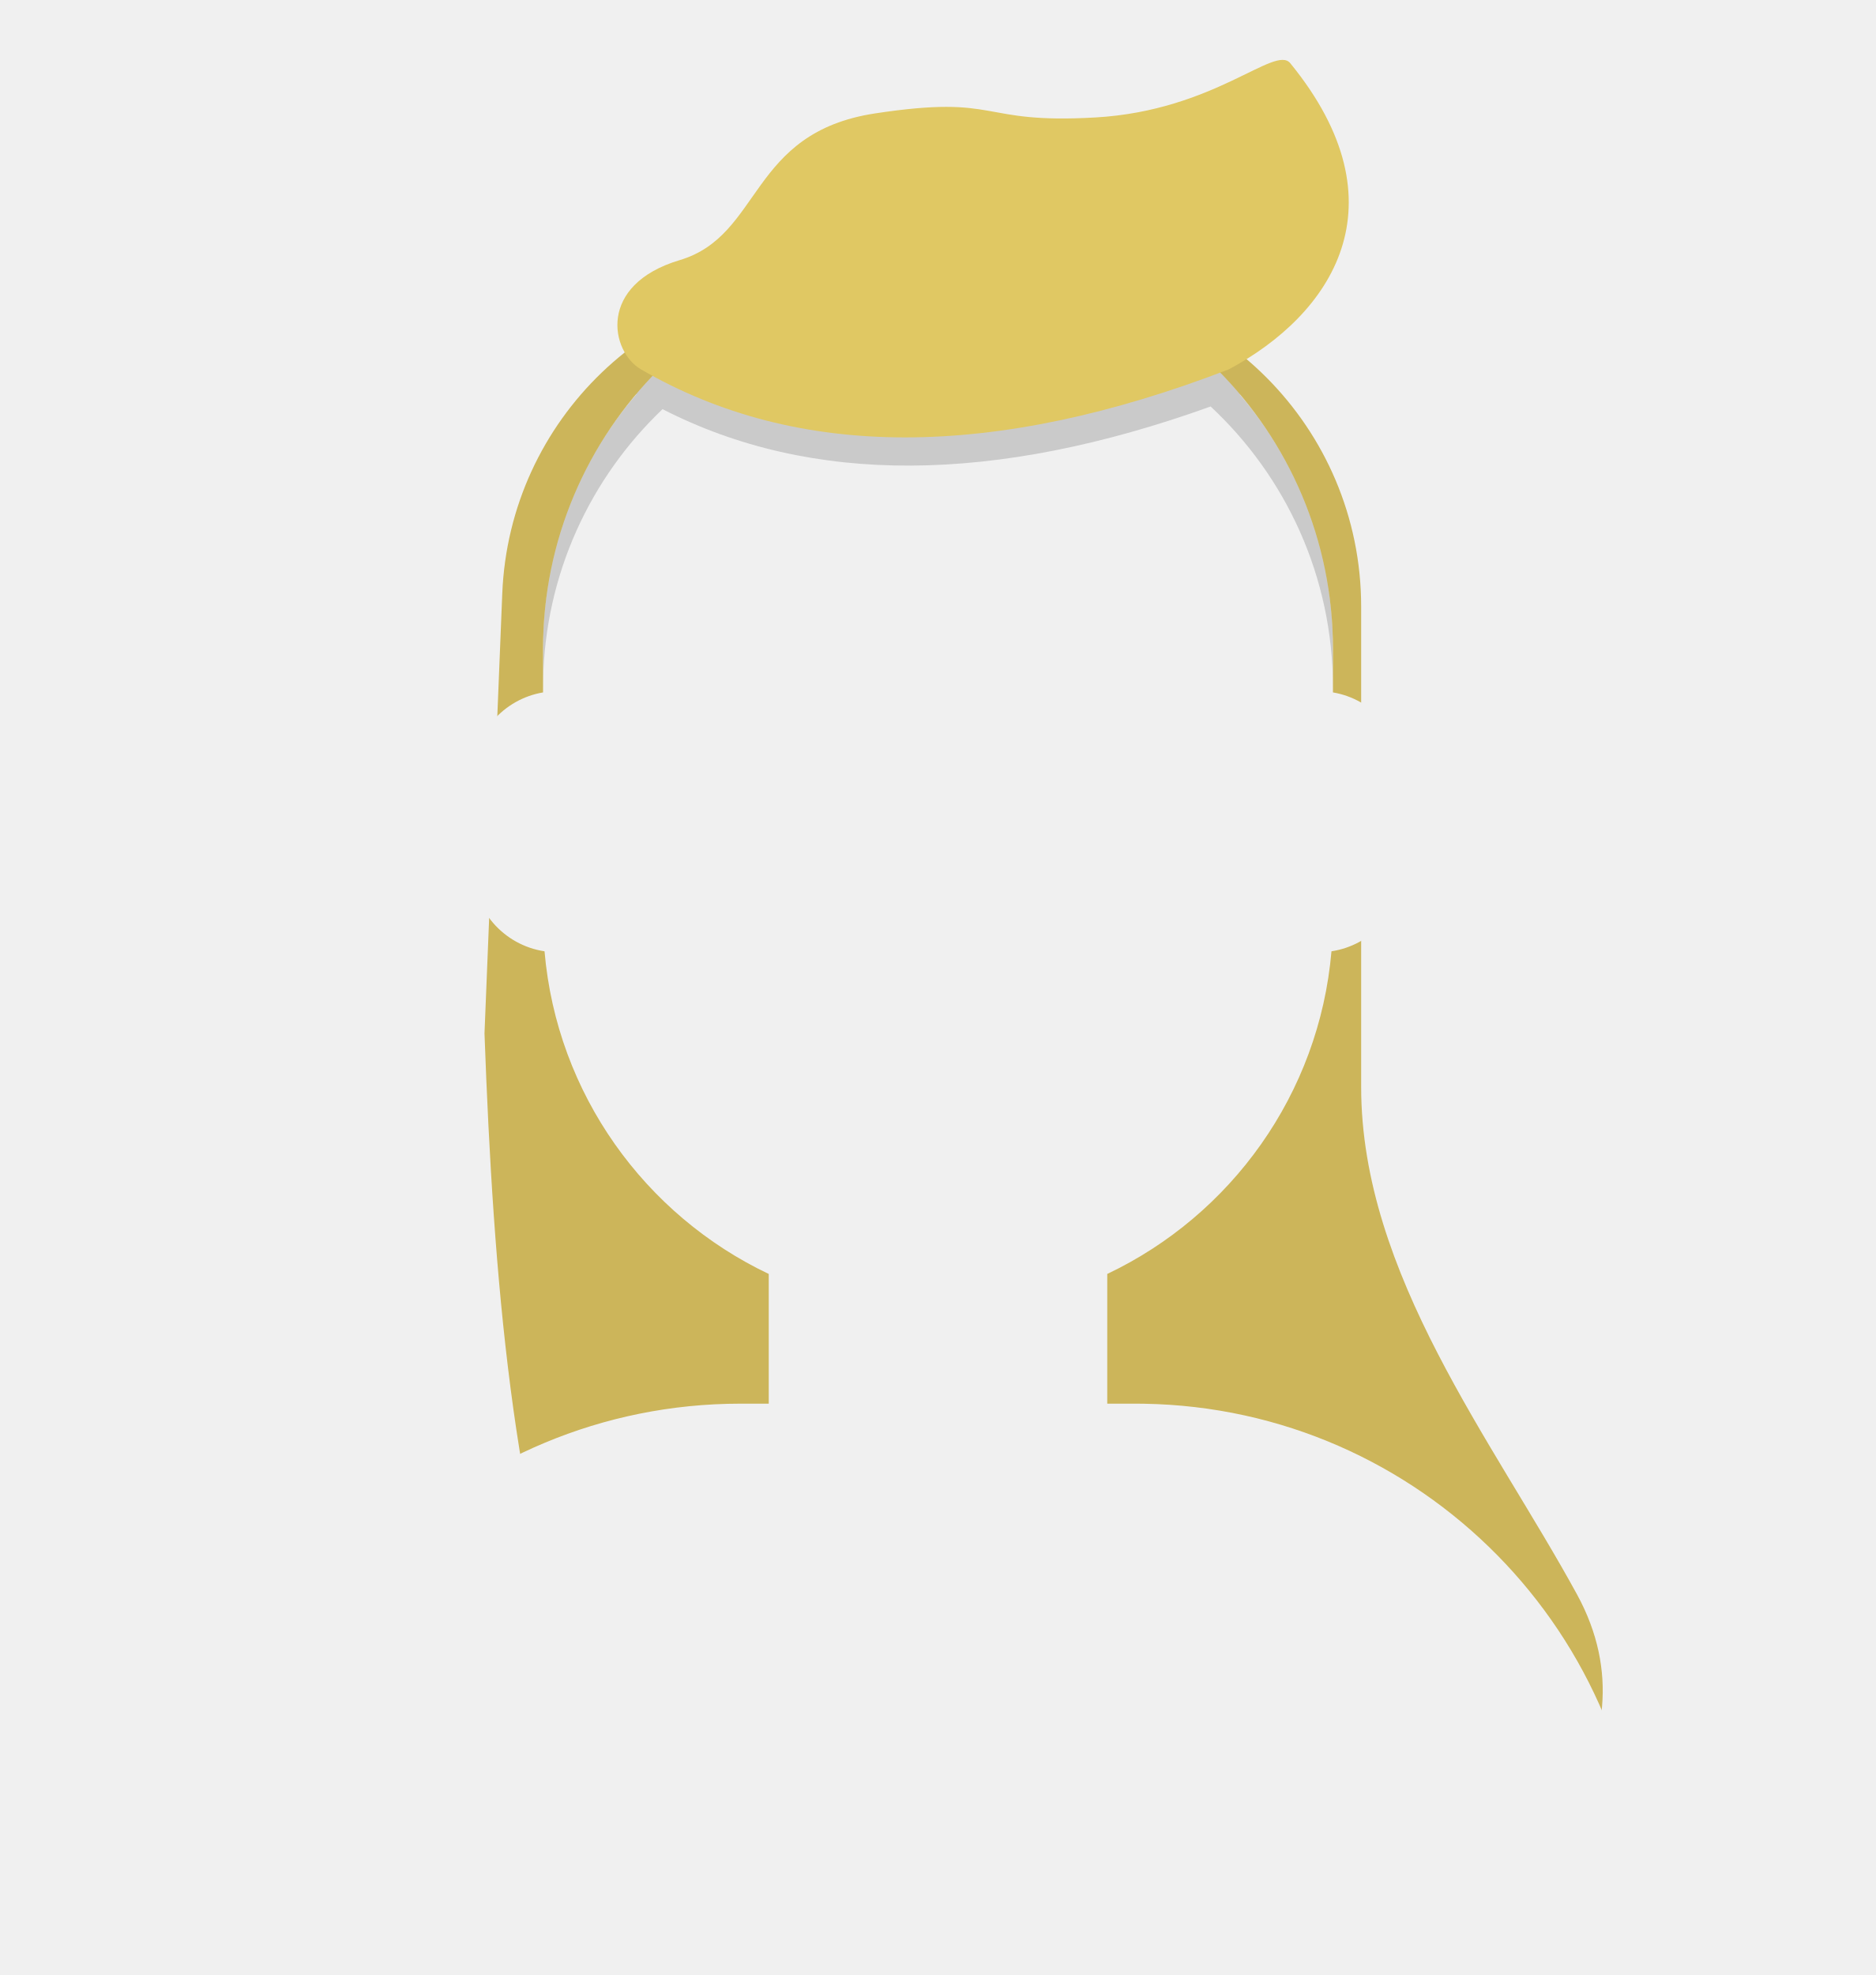
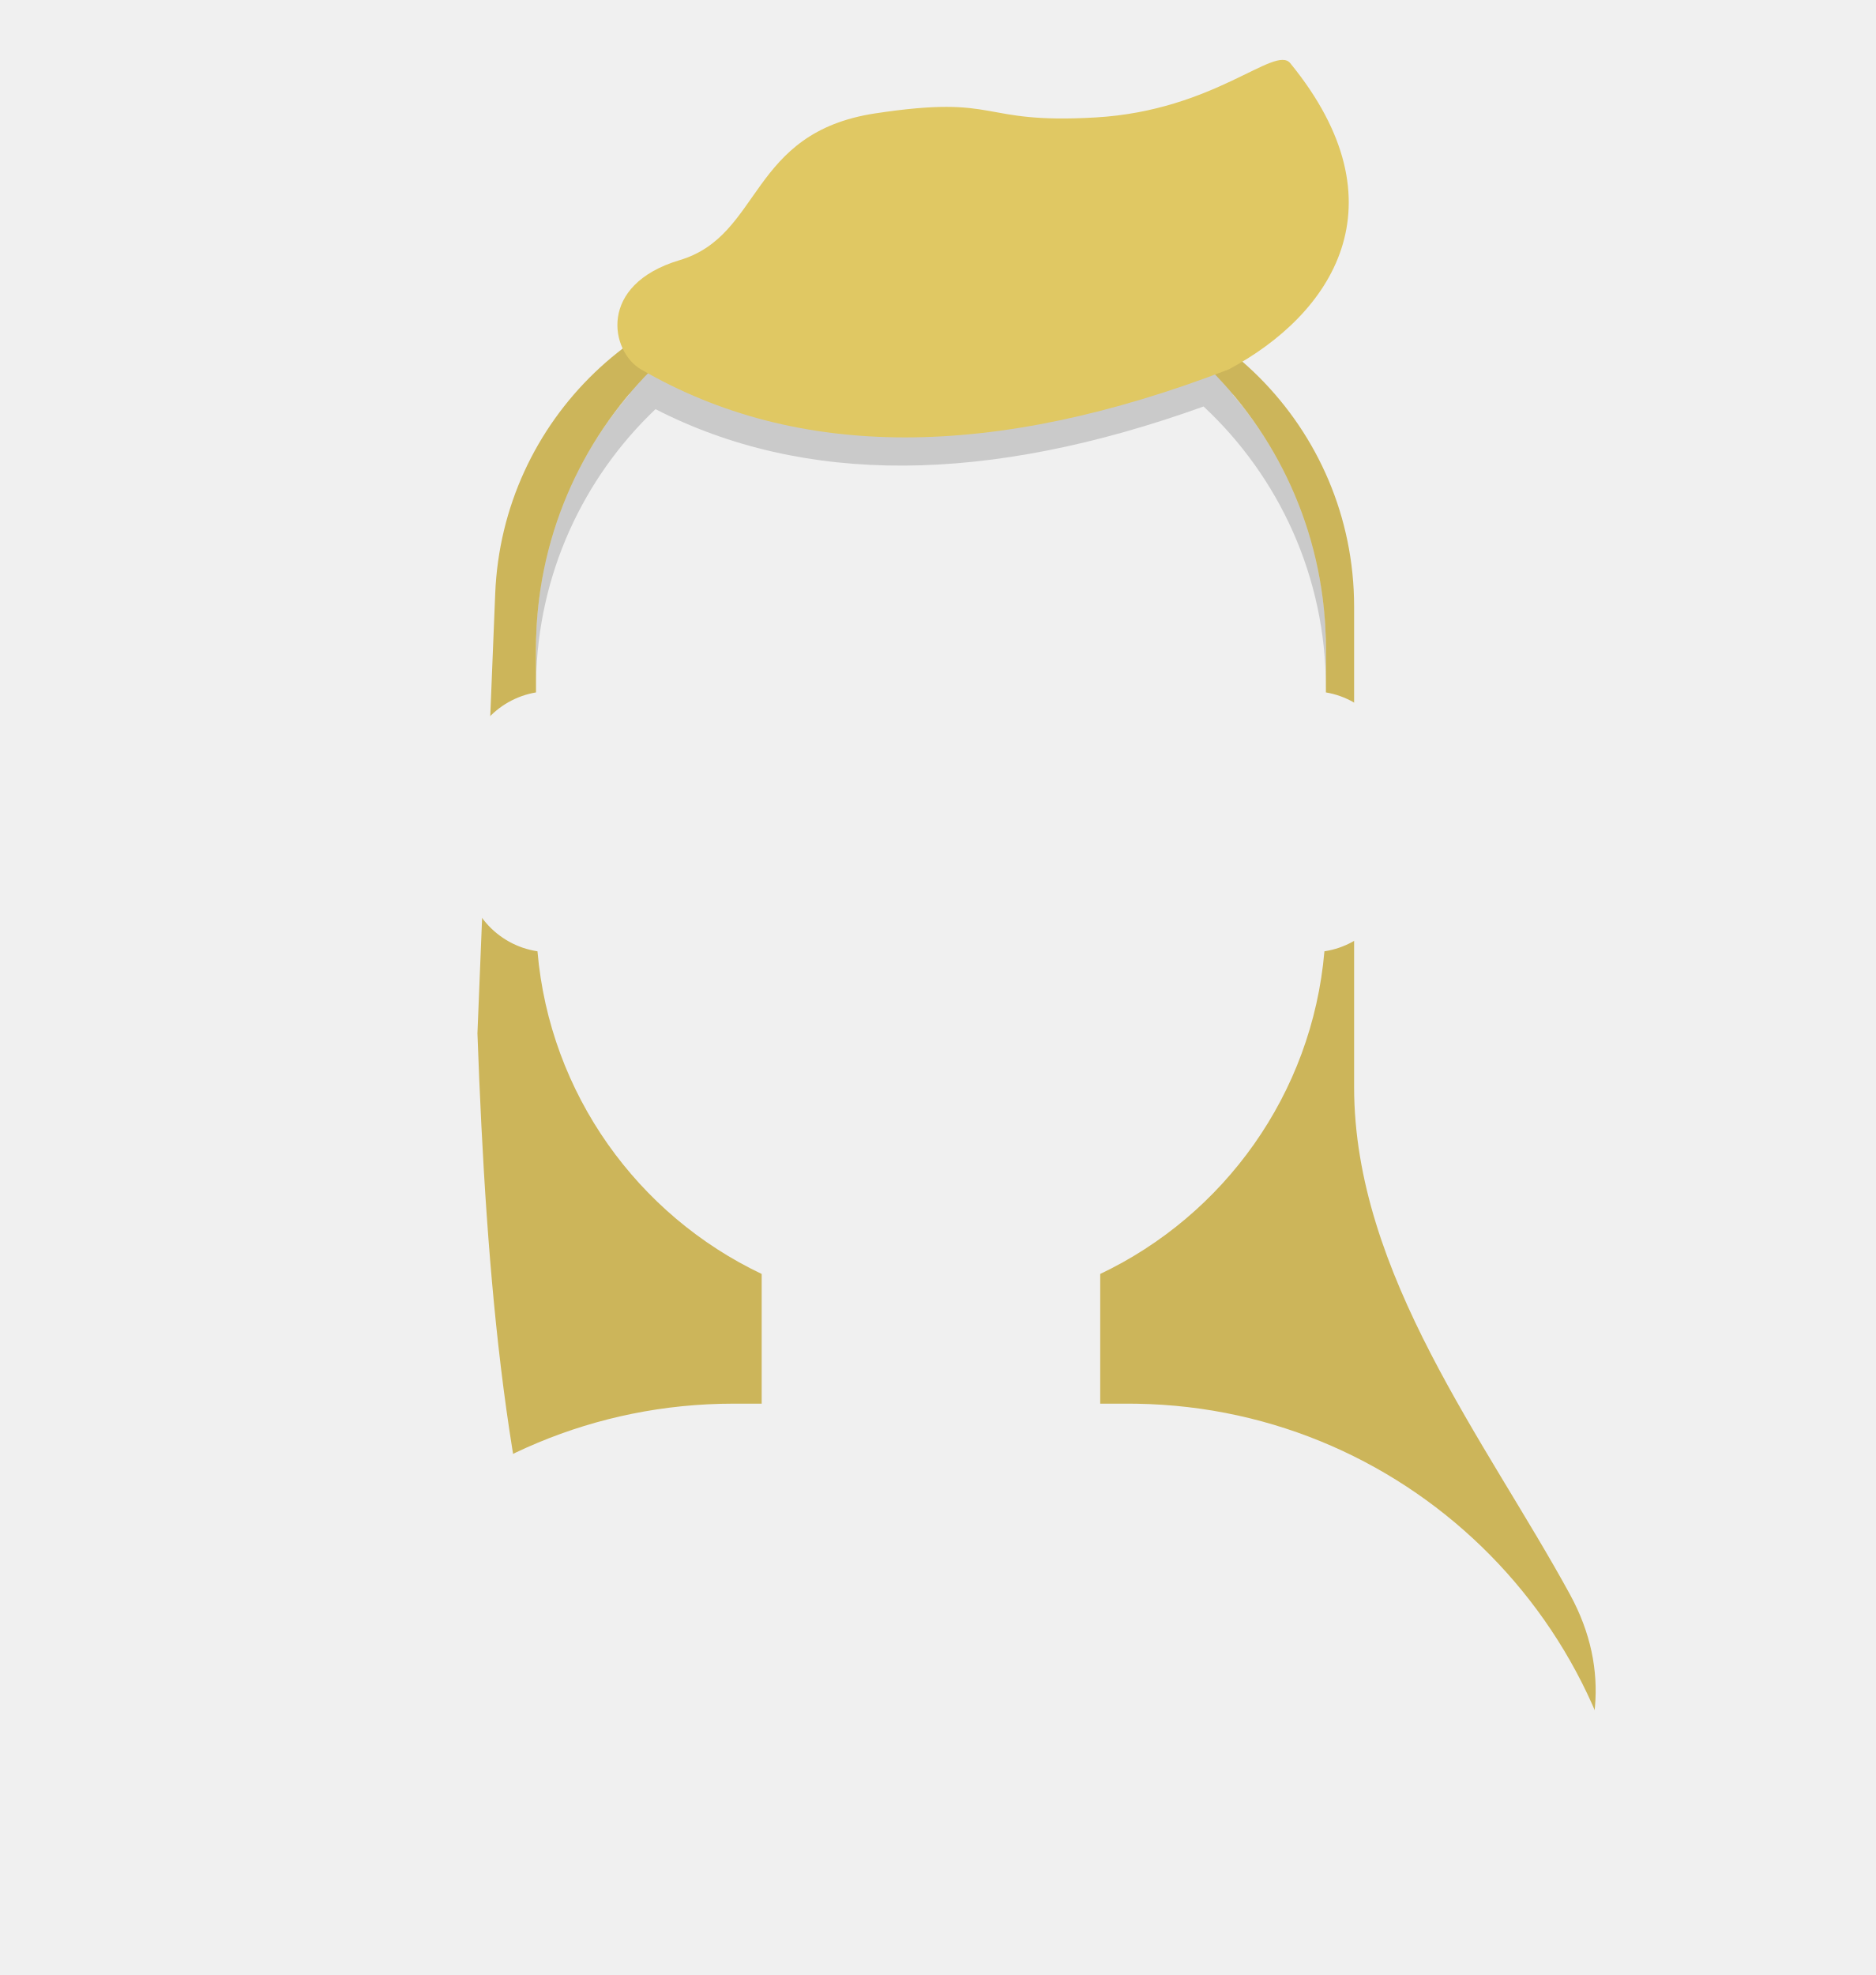
<svg xmlns="http://www.w3.org/2000/svg" xmlns:xlink="http://www.w3.org/1999/xlink" width="266px" height="280px" viewBox="0 0 266 280" version="1.1">
  <defs>
    <path d="M264,5.68434189e-14 L264,280 L232,280 L232,271 C232,231.633 200.406,199.645 161.191,199.01 L160,199 L156,199 L156.001,180.61 C173.531,172.282 186.048,155.114 187.791,134.867 C193.471,134.017 197.849,129.186 197.996,123.305 L198,123 L198,110 C198,104.054 193.676,99.119 188.001,98.166 L188,92 C188,61.072 162.928,36 132,36 C101.072,36 76,61.072 76,92 L76,92 L76,98.166 C70.422,99.102 66.149,103.886 66.004,109.695 L66,110 L66,123 C66,129.019 70.431,134.003 76.209,134.867 C77.952,155.115 90.469,172.283 108,180.611 L108,199 L104,199 C64.633,199 32.645,230.594 32.01,269.809 L32,271 L32,280 L0,280 L0,5.68434189e-14 L264,5.68434189e-14 Z" id="path-1" />
    <rect id="path-3" x="0" y="0" width="112" height="150" rx="56" />
  </defs>
  <g id="Top/Long-Hair/Shaved-Sides" stroke="none" stroke-width="1" fill="none" fill-rule="evenodd">
-     <g id="Behind" transform="translate(1, 0)">
+     <g id="Behind">
      <mask id="mask-2" fill="white">
        <use xlink:href="#path-1" />
      </mask>
      <g id="Mask-Hair" />
      <path d="M116.179,40 L146,40 C171.405,40 192,60.595 192,86 L192,154.109 C192,180.65 210.759,204.349 222.61,226.052 C234.461,247.754 215.255,268.243 195.771,276.769 C190.902,278.9 185.646,280 180.331,280 L135.263,280 C78.911,280 70.217,216.31 67.697,146.504 L70.217,84.143 C71.213,59.481 91.496,40 116.179,40 Z" id="Hair" fill="#CCB55A" mask="url(#mask-2)" />
    </g>
-     <g id="Top" transform="translate(77, 36)">
+     <g id="Top" transform="translate(76, 36)">
      <mask id="mask-4" fill="white">
        <use xlink:href="#path-3" />
      </mask>
      <g id="Mask" />
      <path d="M81.029,-12.35 C98.086,-13.324 103.636,-29.113 106.85,-25.074 C119.589,-9.063 116.421,9.341 98.801,19.94 C107.026,29.483 112,41.911 112,55.5 L112,61.5 C112,45.76 105.328,31.578 94.657,21.63 C63.919,32.677 38.015,32.802 16.943,22.009 C6.708,31.743 0.253,45.416 0.007,60.599 L0,61.5 L0,55.5 C-1.66646865e-15,41.892 4.987,29.449 13.233,19.899 C9.399,16.863 8.258,8.188 19.467,4.877 C31.312,1.378 29.306,-13.202 47.458,-15.926 C65.609,-18.65 63.971,-11.375 81.029,-12.35 Z" id="Shadow" fill-opacity="0.16" fill="#000000" mask="url(#mask-4)" />
    </g>
    <path d="M90.878,52.361 C113.028,65.227 140.817,65.227 174.244,52.361 C188.775,44.589 199.331,29.042 182.951,8.963 C180.782,6.305 172.244,15.676 155.351,16.65 C138.458,17.625 142.08,13.35 124.103,16.074 C106.126,18.798 108.112,33.378 96.381,36.877 C84.651,40.375 86.578,49.864 90.878,52.361 Z" id="Copetón" fill="#E0C863" />
    <g id="Facial-Hair" transform="translate(49, 72)" />
    <g id="Accessory" transform="translate(62, 85)" />
  </g>
</svg>
